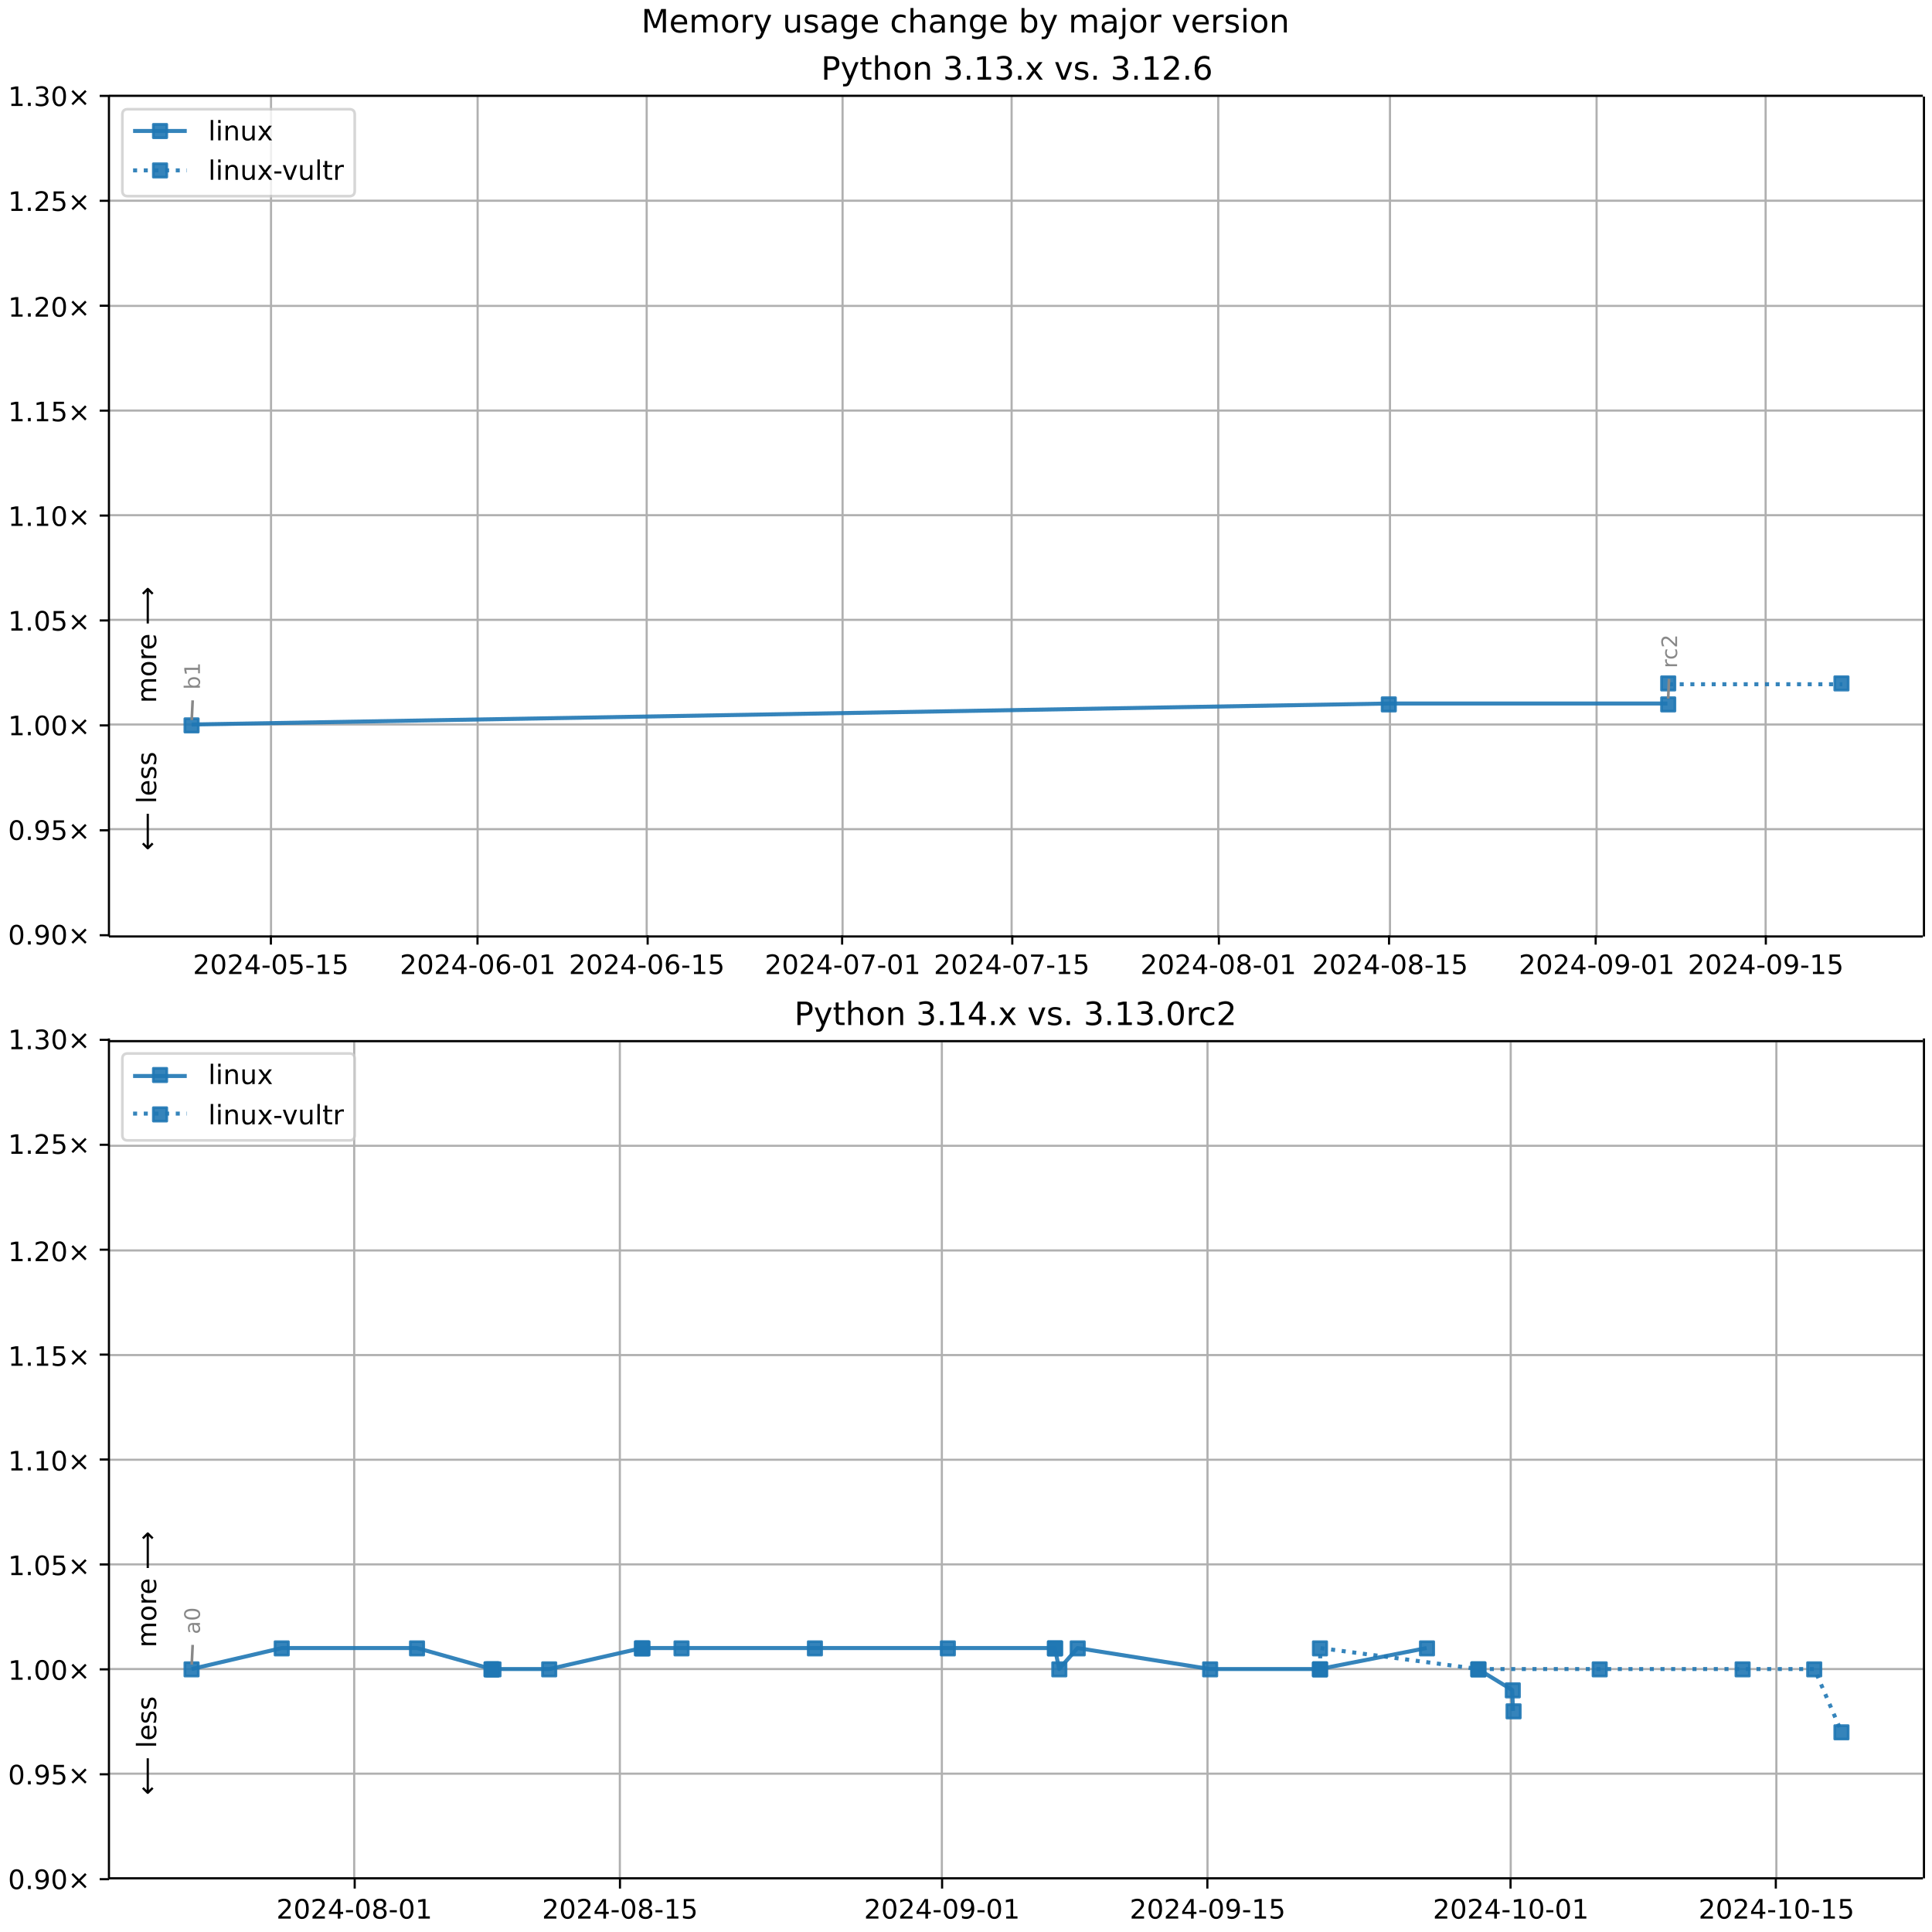
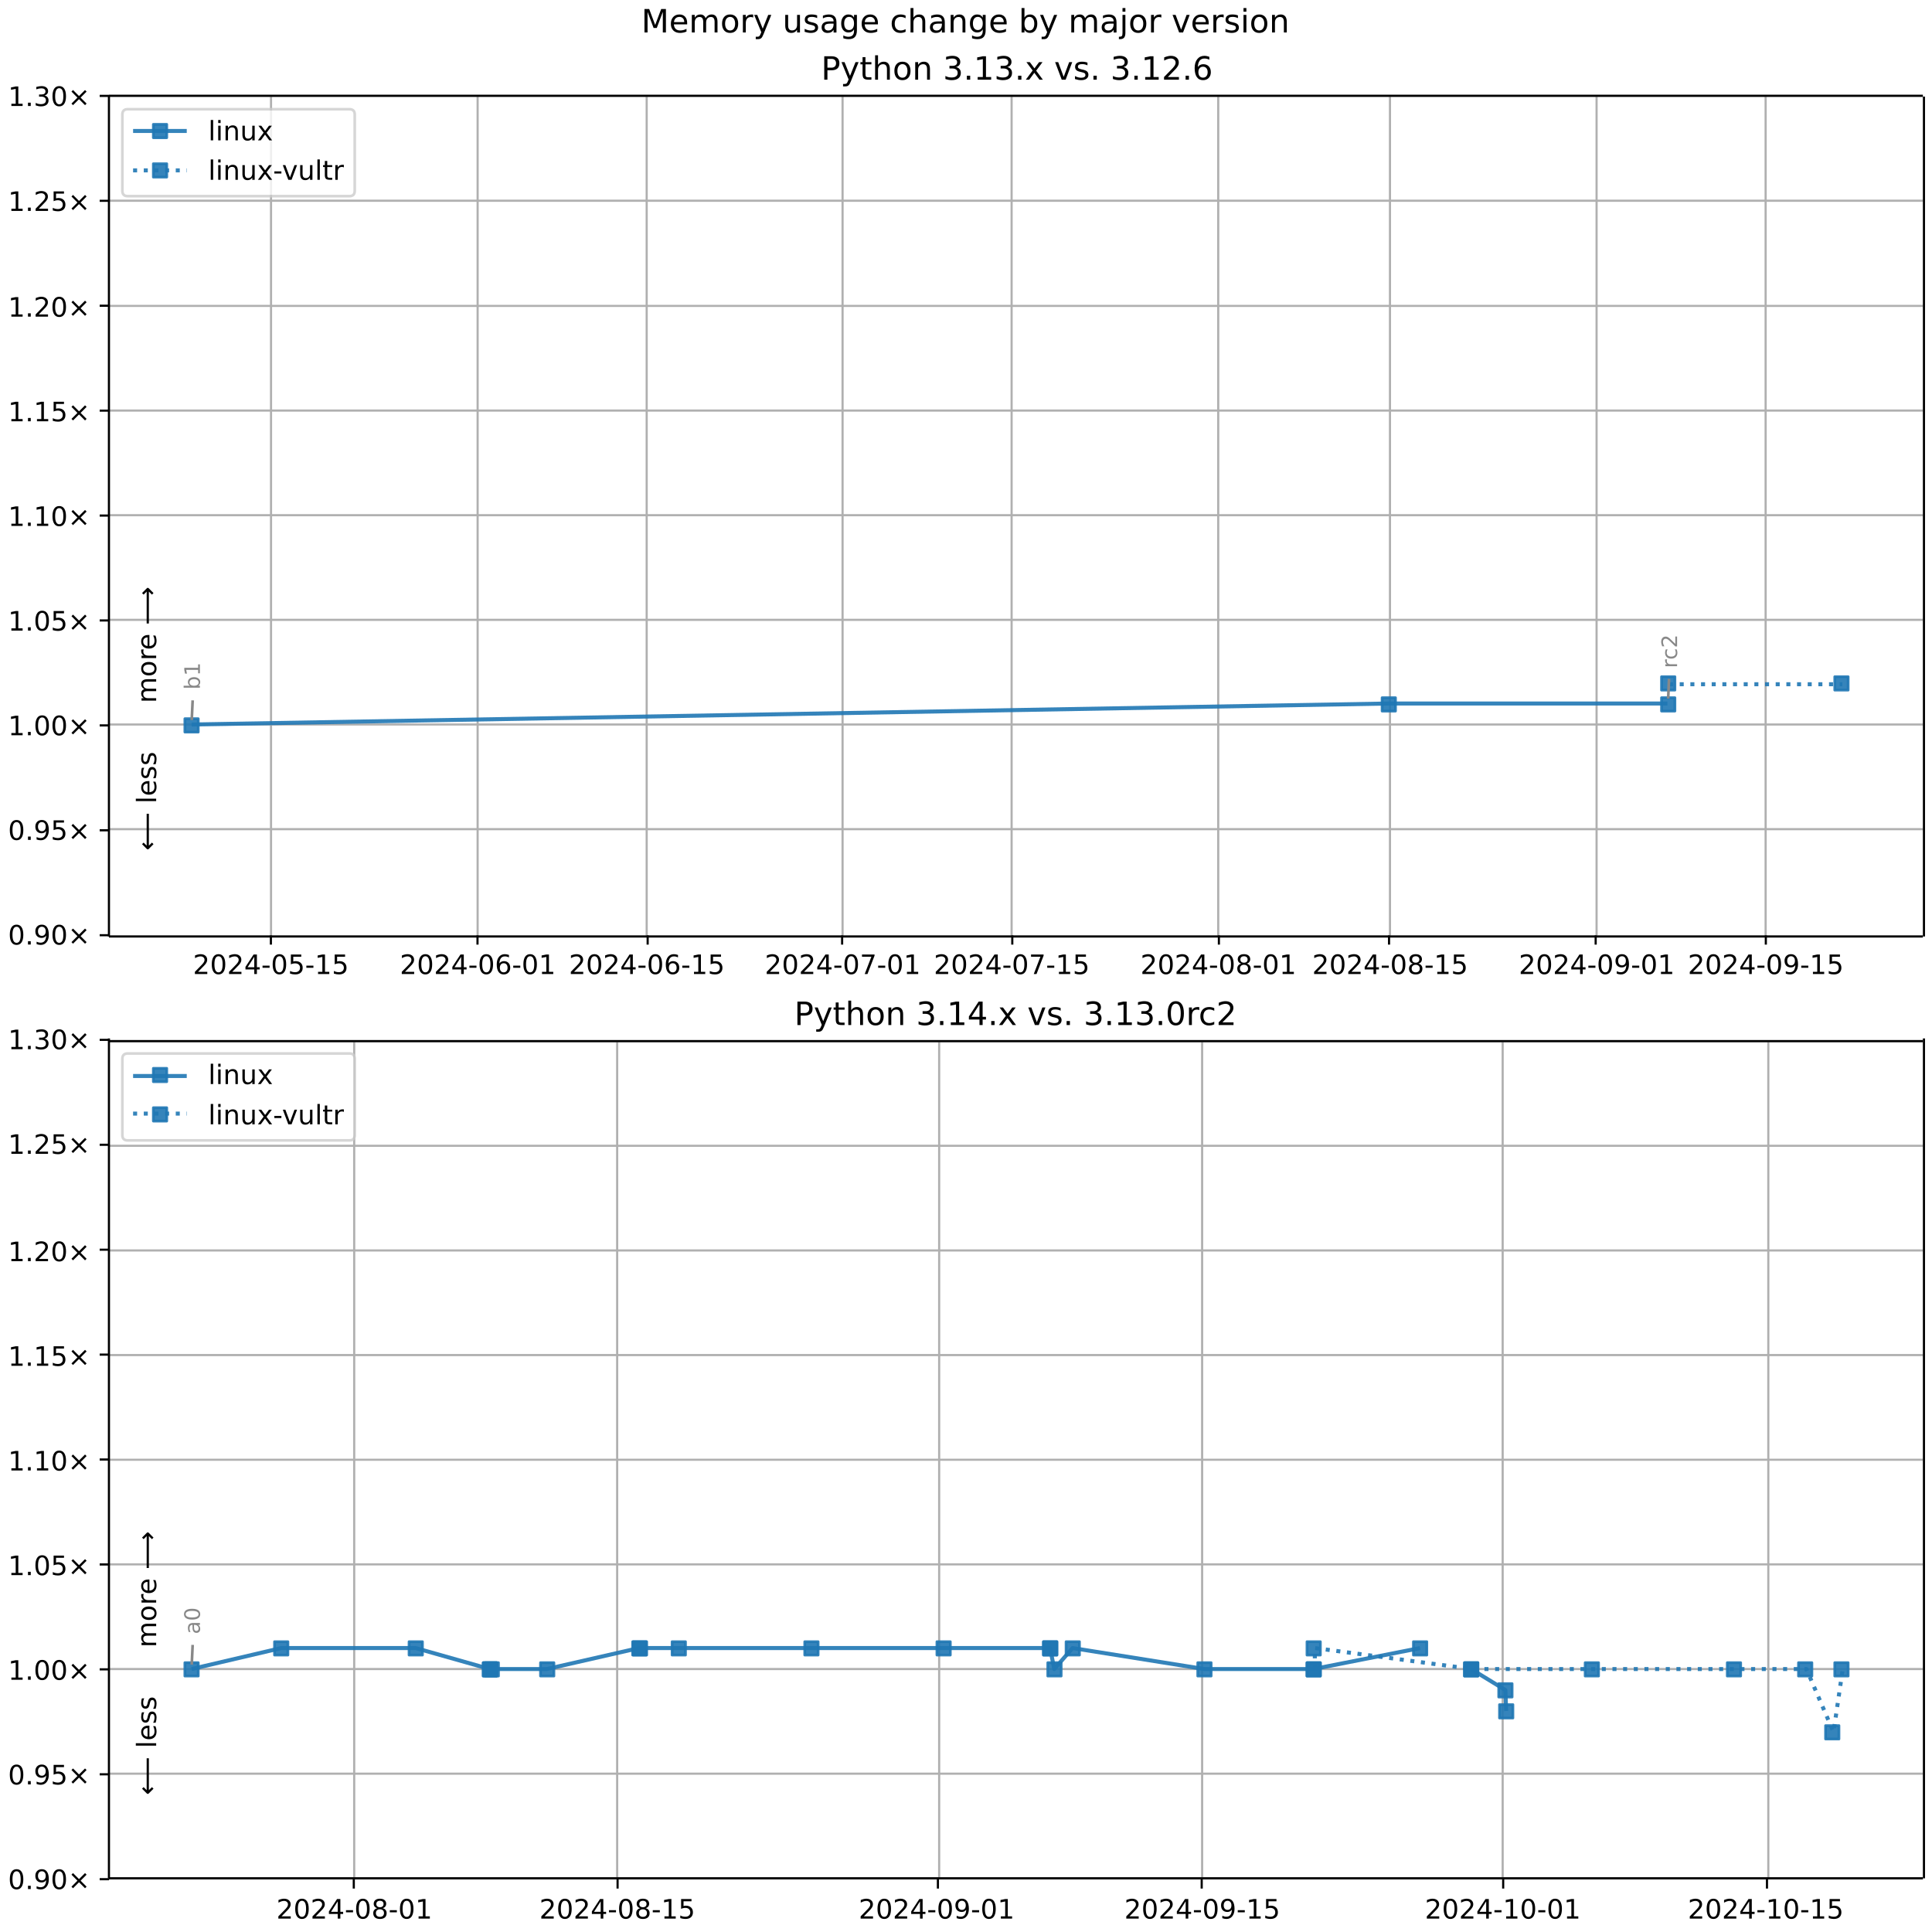
<svg xmlns="http://www.w3.org/2000/svg" xmlns:xlink="http://www.w3.org/1999/xlink" width="720pt" height="720pt" version="1.1" viewBox="0 0 720 720">
  <defs>
    <style type="text/css">*{stroke-linejoin: round; stroke-linecap: butt}</style>
  </defs>
  <path d="m0 720h720v-720h-720z" fill="#fff" />
  <path d="m40.6 349h676v-313h-676z" fill="#fff" />
  <path d="m101 349v-313" clip-path="url(#g)" fill="none" stroke="#b0b0b0" stroke-linecap="square" stroke-width=".8" />
  <defs>
    <path id="m" d="m0 0v3.5" stroke="#000" stroke-width=".8" />
  </defs>
  <use x="100.953" y="348.529" stroke="#000000" stroke-width=".8" xlink:href="#m" />
  <g transform="translate(71.9 363) scale(.1 -.1)">
    <defs>
      <path id="d" transform="scale(.0156)" d="m1228 531h2203v-531h-2962v531q359 372 979 998 621 627 780 809 303 340 423 576 121 236 121 464 0 372-261 606-261 235-680 235-297 0-627-103-329-103-704-313v638q381 153 712 231 332 78 607 78 725 0 1156-363 431-362 431-968 0-288-108-546-107-257-392-607-78-91-497-524-418-433-1181-1211z" />
      <path id="a" transform="scale(.0156)" d="m2034 4250q-487 0-733-480-245-479-245-1442 0-959 245-1439 246-480 733-480 491 0 736 480 246 480 246 1439 0 963-246 1442-245 480-736 480zm0 500q785 0 1199-621 414-620 414-1801 0-1178-414-1799-414-620-1199-620-784 0-1198 620-414 621-414 1799 0 1181 414 1801 414 621 1198 621z" />
      <path id="l" transform="scale(.0156)" d="m2419 4116-1594-2491h1594v2491zm-166 550h794v-3041h666v-525h-666v-1100h-628v1100h-2106v609l1940 2957z" />
      <path id="e" transform="scale(.0156)" d="m313 2009h1684v-512h-1684v512z" />
      <path id="k" transform="scale(.0156)" d="m691 4666h2478v-532h-1900v-1143q137 47 274 70 138 23 276 23 781 0 1237-428 457-428 457-1159 0-753-469-1171-469-417-1322-417-294 0-599 50-304 50-629 150v635q281-153 581-228t634-75q541 0 856 284 316 284 316 772 0 487-316 771-315 285-856 285-253 0-505-56-251-56-513-175v2344z" />
      <path id="b" transform="scale(.0156)" d="m794 531h1031v3560l-1122-225v575l1116 225h631v-4135h1031v-531h-2687v531z" />
    </defs>
    <use xlink:href="#d" />
    <use x="63.623" xlink:href="#a" />
    <use x="127.246" xlink:href="#d" />
    <use x="190.869" xlink:href="#l" />
    <use x="254.492" xlink:href="#e" />
    <use x="290.576" xlink:href="#a" />
    <use x="354.199" xlink:href="#k" />
    <use x="417.822" xlink:href="#e" />
    <use x="453.906" xlink:href="#b" />
    <use x="517.529" xlink:href="#k" />
  </g>
  <path d="m178 349v-313" clip-path="url(#g)" fill="none" stroke="#b0b0b0" stroke-linecap="square" stroke-width=".8" />
  <use x="177.953" y="348.529" stroke="#000000" stroke-width=".8" xlink:href="#m" />
  <g transform="translate(149 363) scale(.1 -.1)">
    <defs>
      <path id="ag" transform="scale(.0156)" d="m2113 2584q-425 0-674-291-248-290-248-796 0-503 248-796 249-292 674-292t673 292q248 293 248 796 0 506-248 796-248 291-673 291zm1253 1979v-575q-238 112-480 171-242 60-480 60-625 0-955-422-329-422-376-1275 184 272 462 417 279 145 613 145 703 0 1111-427 408-426 408-1160 0-719-425-1154-425-434-1131-434-810 0-1238 620-428 621-428 1799 0 1106 525 1764t1409 658q238 0 480-47t505-140z" />
    </defs>
    <use xlink:href="#d" />
    <use x="63.623" xlink:href="#a" />
    <use x="127.246" xlink:href="#d" />
    <use x="190.869" xlink:href="#l" />
    <use x="254.492" xlink:href="#e" />
    <use x="290.576" xlink:href="#a" />
    <use x="354.199" xlink:href="#ag" />
    <use x="417.822" xlink:href="#e" />
    <use x="453.906" xlink:href="#a" />
    <use x="517.529" xlink:href="#b" />
  </g>
  <path d="m241 349v-313" clip-path="url(#g)" fill="none" stroke="#b0b0b0" stroke-linecap="square" stroke-width=".8" />
  <use x="241.365" y="348.529" stroke="#000000" stroke-width=".8" xlink:href="#m" />
  <g transform="translate(212 363) scale(.1 -.1)">
    <use xlink:href="#d" />
    <use x="63.623" xlink:href="#a" />
    <use x="127.246" xlink:href="#d" />
    <use x="190.869" xlink:href="#l" />
    <use x="254.492" xlink:href="#e" />
    <use x="290.576" xlink:href="#a" />
    <use x="354.199" xlink:href="#ag" />
    <use x="417.822" xlink:href="#e" />
    <use x="453.906" xlink:href="#b" />
    <use x="517.529" xlink:href="#k" />
  </g>
  <path d="m314 349v-313" clip-path="url(#g)" fill="none" stroke="#b0b0b0" stroke-linecap="square" stroke-width=".8" />
  <use x="313.835" y="348.529" stroke="#000000" stroke-width=".8" xlink:href="#m" />
  <g transform="translate(285 363) scale(.1 -.1)">
    <defs>
      <path id="ak" transform="scale(.0156)" d="m525 4666h3e3v-269l-1694-4397h-659l1594 4134h-2241v532z" />
    </defs>
    <use xlink:href="#d" />
    <use x="63.623" xlink:href="#a" />
    <use x="127.246" xlink:href="#d" />
    <use x="190.869" xlink:href="#l" />
    <use x="254.492" xlink:href="#e" />
    <use x="290.576" xlink:href="#a" />
    <use x="354.199" xlink:href="#ak" />
    <use x="417.822" xlink:href="#e" />
    <use x="453.906" xlink:href="#a" />
    <use x="517.529" xlink:href="#b" />
  </g>
  <path d="m377 349v-313" clip-path="url(#g)" fill="none" stroke="#b0b0b0" stroke-linecap="square" stroke-width=".8" />
  <use x="377.247" y="348.529" stroke="#000000" stroke-width=".8" xlink:href="#m" />
  <g transform="translate(348 363) scale(.1 -.1)">
    <use xlink:href="#d" />
    <use x="63.623" xlink:href="#a" />
    <use x="127.246" xlink:href="#d" />
    <use x="190.869" xlink:href="#l" />
    <use x="254.492" xlink:href="#e" />
    <use x="290.576" xlink:href="#a" />
    <use x="354.199" xlink:href="#ak" />
    <use x="417.822" xlink:href="#e" />
    <use x="453.906" xlink:href="#b" />
    <use x="517.529" xlink:href="#k" />
  </g>
  <path d="m454 349v-313" clip-path="url(#g)" fill="none" stroke="#b0b0b0" stroke-linecap="square" stroke-width=".8" />
  <use x="454.247" y="348.529" stroke="#000000" stroke-width=".8" xlink:href="#m" />
  <g transform="translate(425 363) scale(.1 -.1)">
    <defs>
      <path id="ad" transform="scale(.0156)" d="m2034 2216q-450 0-708-241-257-241-257-662 0-422 257-663 258-241 708-241t709 242q260 243 260 662 0 421-258 662-257 241-711 241zm-631 268q-406 100-633 378-226 279-226 679 0 559 398 884 399 325 1092 325 697 0 1094-325t397-884q0-400-227-679-226-278-629-378 456-106 710-416 255-309 255-755 0-679-414-1042-414-362-1186-362-771 0-1186 362-414 363-414 1042 0 446 256 755 257 310 713 416zm-231 997q0-362 226-565 227-203 636-203 407 0 636 203 230 203 230 565 0 363-230 566-229 203-636 203-409 0-636-203-226-203-226-566z" />
    </defs>
    <use xlink:href="#d" />
    <use x="63.623" xlink:href="#a" />
    <use x="127.246" xlink:href="#d" />
    <use x="190.869" xlink:href="#l" />
    <use x="254.492" xlink:href="#e" />
    <use x="290.576" xlink:href="#a" />
    <use x="354.199" xlink:href="#ad" />
    <use x="417.822" xlink:href="#e" />
    <use x="453.906" xlink:href="#a" />
    <use x="517.529" xlink:href="#b" />
  </g>
  <path d="m518 349v-313" clip-path="url(#g)" fill="none" stroke="#b0b0b0" stroke-linecap="square" stroke-width=".8" />
  <use x="517.659" y="348.529" stroke="#000000" stroke-width=".8" xlink:href="#m" />
  <g transform="translate(489 363) scale(.1 -.1)">
    <use xlink:href="#d" />
    <use x="63.623" xlink:href="#a" />
    <use x="127.246" xlink:href="#d" />
    <use x="190.869" xlink:href="#l" />
    <use x="254.492" xlink:href="#e" />
    <use x="290.576" xlink:href="#a" />
    <use x="354.199" xlink:href="#ad" />
    <use x="417.822" xlink:href="#e" />
    <use x="453.906" xlink:href="#b" />
    <use x="517.529" xlink:href="#k" />
  </g>
  <path d="m595 349v-313" clip-path="url(#g)" fill="none" stroke="#b0b0b0" stroke-linecap="square" stroke-width=".8" />
  <use x="594.659" y="348.529" stroke="#000000" stroke-width=".8" xlink:href="#m" />
  <g transform="translate(566 363) scale(.1 -.1)">
    <defs>
      <path id="s" transform="scale(.0156)" d="m703 97v575q238-113 481-172 244-59 479-59 625 0 954 420 330 420 377 1277-181-269-460-413-278-144-615-144-700 0-1108 423-408 424-408 1159 0 718 425 1152 425 435 1131 435 810 0 1236-621 427-620 427-1801 0-1103-524-1761-523-658-1407-658-238 0-482 47-243 47-506 141zm1256 1978q425 0 673 290 249 291 249 798 0 503-249 795-248 292-673 292t-673-292-248-795q0-507 248-798 248-290 673-290z" />
    </defs>
    <use xlink:href="#d" />
    <use x="63.623" xlink:href="#a" />
    <use x="127.246" xlink:href="#d" />
    <use x="190.869" xlink:href="#l" />
    <use x="254.492" xlink:href="#e" />
    <use x="290.576" xlink:href="#a" />
    <use x="354.199" xlink:href="#s" />
    <use x="417.822" xlink:href="#e" />
    <use x="453.906" xlink:href="#a" />
    <use x="517.529" xlink:href="#b" />
  </g>
  <path d="m658 349v-313" clip-path="url(#g)" fill="none" stroke="#b0b0b0" stroke-linecap="square" stroke-width=".8" />
  <use x="658.071" y="348.529" stroke="#000000" stroke-width=".8" xlink:href="#m" />
  <g transform="translate(629 363) scale(.1 -.1)">
    <use xlink:href="#d" />
    <use x="63.623" xlink:href="#a" />
    <use x="127.246" xlink:href="#d" />
    <use x="190.869" xlink:href="#l" />
    <use x="254.492" xlink:href="#e" />
    <use x="290.576" xlink:href="#a" />
    <use x="354.199" xlink:href="#s" />
    <use x="417.822" xlink:href="#e" />
    <use x="453.906" xlink:href="#b" />
    <use x="517.529" xlink:href="#k" />
  </g>
  <path d="m40.6 349h676" clip-path="url(#g)" fill="none" stroke="#b0b0b0" stroke-linecap="square" stroke-width=".8" />
  <defs>
    <path id="i" d="m0 0h-3.5" stroke="#000" stroke-width=".8" />
  </defs>
  <use x="40.646" y="348.529" stroke="#000000" stroke-width=".8" xlink:href="#i" />
  <g transform="translate(3 352) scale(.1 -.1)">
    <defs>
      <path id="f" transform="scale(.0156)" d="m684 794h660v-794h-660v794z" />
      <path id="j" transform="scale(.0156)" d="m4488 3438-1429-1435 1429-1428-372-378-1435 1434-1434-1434-369 378 1425 1428-1425 1435 369 378 1434-1435 1435 1435 372-378z" />
    </defs>
    <use xlink:href="#a" />
    <use x="63.623" xlink:href="#f" />
    <use x="95.41" xlink:href="#s" />
    <use x="159.033" xlink:href="#a" />
    <use x="222.656" xlink:href="#j" />
  </g>
  <path d="m40.6 309h676" clip-path="url(#g)" fill="none" stroke="#b0b0b0" stroke-linecap="square" stroke-width=".8" />
  <use x="40.646" y="309.429" stroke="#000000" stroke-width=".8" xlink:href="#i" />
  <g transform="translate(3 313) scale(.1 -.1)">
    <use xlink:href="#a" />
    <use x="63.623" xlink:href="#f" />
    <use x="95.41" xlink:href="#s" />
    <use x="159.033" xlink:href="#k" />
    <use x="222.656" xlink:href="#j" />
  </g>
  <path d="m40.6 270h676" clip-path="url(#g)" fill="none" stroke="#b0b0b0" stroke-linecap="square" stroke-width=".8" />
  <use x="40.646" y="270.33" stroke="#000000" stroke-width=".8" xlink:href="#i" />
  <g transform="translate(3 274) scale(.1 -.1)">
    <use xlink:href="#b" />
    <use x="63.623" xlink:href="#f" />
    <use x="95.41" xlink:href="#a" />
    <use x="159.033" xlink:href="#a" />
    <use x="222.656" xlink:href="#j" />
  </g>
  <path d="m40.6 231h676" clip-path="url(#g)" fill="none" stroke="#b0b0b0" stroke-linecap="square" stroke-width=".8" />
  <use x="40.646" y="231.23" stroke="#000000" stroke-width=".8" xlink:href="#i" />
  <g transform="translate(3 235) scale(.1 -.1)">
    <use xlink:href="#b" />
    <use x="63.623" xlink:href="#f" />
    <use x="95.41" xlink:href="#a" />
    <use x="159.033" xlink:href="#k" />
    <use x="222.656" xlink:href="#j" />
  </g>
  <path d="m40.6 192h676" clip-path="url(#g)" fill="none" stroke="#b0b0b0" stroke-linecap="square" stroke-width=".8" />
  <use x="40.646" y="192.131" stroke="#000000" stroke-width=".8" xlink:href="#i" />
  <g transform="translate(3 196) scale(.1 -.1)">
    <use xlink:href="#b" />
    <use x="63.623" xlink:href="#f" />
    <use x="95.41" xlink:href="#b" />
    <use x="159.033" xlink:href="#a" />
    <use x="222.656" xlink:href="#j" />
  </g>
  <path d="m40.6 153h676" clip-path="url(#g)" fill="none" stroke="#b0b0b0" stroke-linecap="square" stroke-width=".8" />
  <use x="40.646" y="153.031" stroke="#000000" stroke-width=".8" xlink:href="#i" />
  <g transform="translate(3 157) scale(.1 -.1)">
    <use xlink:href="#b" />
    <use x="63.623" xlink:href="#f" />
    <use x="95.41" xlink:href="#b" />
    <use x="159.033" xlink:href="#k" />
    <use x="222.656" xlink:href="#j" />
  </g>
  <path d="m40.6 114h676" clip-path="url(#g)" fill="none" stroke="#b0b0b0" stroke-linecap="square" stroke-width=".8" />
  <use x="40.646" y="113.932" stroke="#000000" stroke-width=".8" xlink:href="#i" />
  <g transform="translate(3 118) scale(.1 -.1)">
    <use xlink:href="#b" />
    <use x="63.623" xlink:href="#f" />
    <use x="95.41" xlink:href="#d" />
    <use x="159.033" xlink:href="#a" />
    <use x="222.656" xlink:href="#j" />
  </g>
  <path d="m40.6 74.8h676" clip-path="url(#g)" fill="none" stroke="#b0b0b0" stroke-linecap="square" stroke-width=".8" />
  <use x="40.646" y="74.832" stroke="#000000" stroke-width=".8" xlink:href="#i" />
  <g transform="translate(3 78.6) scale(.1 -.1)">
    <use xlink:href="#b" />
    <use x="63.623" xlink:href="#f" />
    <use x="95.41" xlink:href="#d" />
    <use x="159.033" xlink:href="#k" />
    <use x="222.656" xlink:href="#j" />
  </g>
  <path d="m40.6 35.7h676" clip-path="url(#g)" fill="none" stroke="#b0b0b0" stroke-linecap="square" stroke-width=".8" />
  <use x="40.646" y="35.733" stroke="#000000" stroke-width=".8" xlink:href="#i" />
  <g transform="translate(3 39.5) scale(.1 -.1)">
    <defs>
      <path id="t" transform="scale(.0156)" d="m2597 2516q453-97 707-404 255-306 255-756 0-690-475-1069-475-378-1350-378-293 0-604 58t-642 174v609q262-153 574-231 313-78 654-78 593 0 904 234t311 681q0 413-289 645-289 233-804 233h-544v519h569q465 0 712 186t247 536q0 359-255 551-254 193-729 193-260 0-557-57-297-56-653-174v562q360 100 674 150t592 50q719 0 1137-327 419-326 419-882 0-388-222-655t-631-370z" />
    </defs>
    <use xlink:href="#b" />
    <use x="63.623" xlink:href="#f" />
    <use x="95.41" xlink:href="#t" />
    <use x="159.033" xlink:href="#a" />
    <use x="222.656" xlink:href="#j" />
  </g>
  <path d="m71.4 270 446-7.82h104" clip-path="url(#g)" fill="none" stroke="#1f77b4" stroke-linecap="square" stroke-opacity=".9" stroke-width="1.5" />
  <defs>
    <path id="c" d="m-2.5 2.5h5v-5h-5z" stroke="#1f77b4" stroke-opacity=".9" />
  </defs>
  <g clip-path="url(#g)" fill="#1f77b4" fill-opacity=".9" stroke="#1f77b4" stroke-opacity=".9">
    <use x="71.389" y="270.33" xlink:href="#c" />
    <use x="517.569" y="262.51" xlink:href="#c" />
    <use x="621.695" y="262.51" xlink:href="#c" />
  </g>
  <g stroke="#1f77b4" stroke-opacity=".9">
    <path d="m622 255h64.6" clip-path="url(#g)" fill="none" stroke-dasharray="1.5,2.475" stroke-width="1.5" />
    <g clip-path="url(#g)" fill="#1f77b4" fill-opacity=".9">
      <use x="621.695" y="254.69" xlink:href="#c" />
      <use x="686.256" y="254.69" xlink:href="#c" />
    </g>
  </g>
  <path d="m40.6 349v-313" fill="none" stroke="#000" stroke-linecap="square" stroke-width=".8" />
  <path d="m717 349v-313" fill="none" stroke="#000" stroke-linecap="square" stroke-width=".8" />
  <path d="m40.6 349h676" fill="none" stroke="#000" stroke-linecap="square" stroke-width=".8" />
  <path d="m40.6 35.7h676" fill="none" stroke="#000" stroke-linecap="square" stroke-width=".8" />
  <path d="m71.8 261-0.348 7.35" fill="none" stroke="#888" stroke-linecap="round" />
  <g transform="translate(74.5 257) rotate(-90) scale(.08 -.08)" fill="#888">
    <defs>
      <path id="ai" transform="scale(.0156)" d="m3116 1747q0 634-261 995t-717 361q-457 0-718-361t-261-995 261-995 718-361q456 0 717 361t261 995zm-1957 1222q182 312 458 463 277 152 661 152 638 0 1036-506 399-506 399-1331t-399-1332q-398-506-1036-506-384 0-661 152-276 152-458 464v-525h-578v4863h578v-1894z" />
    </defs>
    <use xlink:href="#ai" />
    <use x="63.477" xlink:href="#b" />
  </g>
  <path d="m622 253-0.326 7.34" fill="none" stroke="#888" stroke-linecap="round" />
  <g transform="translate(625 249) rotate(-90) scale(.08 -.08)" fill="#888">
    <defs>
      <path id="n" transform="scale(.0156)" d="m2631 2963q-97 56-211 82-114 27-251 27-488 0-749-317t-261-911v-1844h-578v3500h578v-544q182 319 472 473 291 155 707 155 59 0 131-8 72-7 159-23l3-590z" />
      <path id="af" transform="scale(.0156)" d="m3122 3366v-538q-244 135-489 202t-495 67q-560 0-870-355-309-354-309-995t309-996q310-354 870-354 250 0 495 67t489 202v-532q-241-112-499-168-257-57-548-57-791 0-1257 497-465 497-465 1341 0 856 470 1346 471 491 1290 491 265 0 518-55 253-54 491-163z" />
    </defs>
    <use xlink:href="#n" />
    <use x="38.863" xlink:href="#af" />
    <use x="93.844" xlink:href="#d" />
  </g>
  <g clip-path="url(#g)">
    <g transform="translate(58.2 262) rotate(-90) scale(.1 -.1)">
      <defs>
        <path id="ab" transform="scale(.0156)" d="m3328 2828q216 388 516 572t706 184q547 0 844-383 297-382 297-1088v-2113h-578v2094q0 503-179 746-178 244-543 244-447 0-707-297-259-296-259-809v-1978h-578v2094q0 506-178 748t-550 242q-441 0-701-298-259-298-259-808v-1978h-578v3500h578v-544q197 322 472 475t653 153q382 0 649-194 267-193 395-562z" />
        <path id="v" transform="scale(.0156)" d="m1959 3097q-462 0-731-361t-269-989 267-989q268-361 733-361 460 0 728 362 269 363 269 988 0 622-269 986-268 364-728 364zm0 487q750 0 1178-488 429-487 429-1349 0-859-429-1349-428-489-1178-489-753 0-1180 489-426 490-426 1349 0 862 426 1349 427 488 1180 488z" />
        <path id="r" transform="scale(.0156)" d="m3597 1894v-281h-2644q38-594 358-905t892-311q331 0 642 81t618 244v-544q-310-131-635-200t-659-69q-838 0-1327 487-489 488-489 1320 0 859 464 1363 464 505 1252 505 706 0 1117-455 411-454 411-1235zm-575 169q-6 471-264 752-258 282-683 282-481 0-770-272t-333-766l2050 4z" />
        <path id="al" transform="scale(.0156)" d="m8863 2147v-281l-1229-1228-375 375 729 728h-7622v531h7622l-729 728 375 375 1229-1228z" />
      </defs>
      <use xlink:href="#ab" />
      <use x="97.412" xlink:href="#v" />
      <use x="158.594" xlink:href="#n" />
      <use x="197.457" xlink:href="#r" />
      <use x="258.98" xlink:href="#DejaVuSans-20" />
      <use x="290.768" xlink:href="#al" />
    </g>
  </g>
  <g clip-path="url(#g)">
    <g transform="translate(58.2 317) rotate(-90) scale(.1 -.1)">
      <defs>
        <path id="am" transform="scale(.0156)" d="m313 1866v281l1228 1228 375-375-728-728h7621v-531h-7621l728-728-375-375-1228 1228z" />
        <path id="q" transform="scale(.0156)" d="m603 4863h575v-4863h-575v4863z" />
        <path id="o" transform="scale(.0156)" d="m2834 3397v-544q-243 125-506 187-262 63-544 63-428 0-642-131t-214-394q0-200 153-314t616-217l197-44q612-131 870-370t258-667q0-488-386-773-386-284-1061-284-281 0-586 55t-642 164v594q319-166 628-249 309-82 613-82 406 0 624 139 219 139 219 392 0 234-158 359-157 125-692 241l-200 47q-534 112-772 345-237 233-237 639 0 494 350 762 350 269 994 269 318 0 599-47 282-46 519-140z" />
      </defs>
      <use xlink:href="#am" />
      <use x="143.359" xlink:href="#DejaVuSans-20" />
      <use x="175.146" xlink:href="#q" />
      <use x="202.93" xlink:href="#r" />
      <use x="264.453" xlink:href="#o" />
      <use x="316.553" xlink:href="#o" />
    </g>
  </g>
  <g transform="translate(306 29.7) scale(.12 -.12)">
    <defs>
      <path id="aj" transform="scale(.0156)" d="m1259 4147v-1753h794q441 0 681 228 241 228 241 650 0 419-241 647-240 228-681 228h-794zm-631 519h1425q785 0 1186-355 402-355 402-1039 0-691-402-1044-401-353-1186-353h-794v-1875h-631v4666z" />
      <path id="z" transform="scale(.0156)" d="m2059-325q-243-625-475-815-231-191-618-191h-460v481h338q237 0 368 113 132 112 291 531l103 262-1415 3444h609l1094-2737 1094 2737h609l-1538-3825z" />
      <path id="aa" transform="scale(.0156)" d="m1172 4494v-994h1184v-447h-1184v-1900q0-428 117-550t477-122h590v-481h-590q-666 0-919 248-253 249-253 905v1900h-422v447h422v994h578z" />
      <path id="ae" transform="scale(.0156)" d="m3513 2113v-2113h-575v2094q0 497-194 743-194 247-581 247-466 0-735-297-269-296-269-809v-1978h-578v4863h578v-1907q207 316 486 472 280 156 646 156 603 0 912-373 310-373 310-1098z" />
      <path id="p" transform="scale(.0156)" d="m3513 2113v-2113h-575v2094q0 497-194 743-194 247-581 247-466 0-735-297-269-296-269-809v-1978h-578v3500h578v-544q207 316 486 472 280 156 646 156 603 0 912-373 310-373 310-1098z" />
      <path id="w" transform="scale(.0156)" d="m3513 3500-1266-1703 1331-1797h-678l-1019 1375-1018-1375h-679l1360 1831-1244 1669h678l928-1247 928 1247h679z" />
      <path id="x" transform="scale(.0156)" d="m191 3500h609l1094-2937 1094 2937h609l-1313-3500h-781l-1312 3500z" />
    </defs>
    <use xlink:href="#aj" />
    <use x="60.303" xlink:href="#z" />
    <use x="119.482" xlink:href="#aa" />
    <use x="158.691" xlink:href="#ae" />
    <use x="222.07" xlink:href="#v" />
    <use x="283.252" xlink:href="#p" />
    <use x="346.631" xlink:href="#DejaVuSans-20" />
    <use x="378.418" xlink:href="#t" />
    <use x="442.041" xlink:href="#f" />
    <use x="473.828" xlink:href="#b" />
    <use x="537.451" xlink:href="#t" />
    <use x="601.074" xlink:href="#f" />
    <use x="632.861" xlink:href="#w" />
    <use x="692.041" xlink:href="#DejaVuSans-20" />
    <use x="723.828" xlink:href="#x" />
    <use x="783.008" xlink:href="#o" />
    <use x="835.107" xlink:href="#f" />
    <use x="866.895" xlink:href="#DejaVuSans-20" />
    <use x="898.682" xlink:href="#t" />
    <use x="962.305" xlink:href="#f" />
    <use x="994.092" xlink:href="#b" />
    <use x="1057.715" xlink:href="#d" />
    <use x="1121.338" xlink:href="#f" />
    <use x="1153.125" xlink:href="#ag" />
  </g>
  <path d="m47.6 73.1h82.6q2 0 2-2v-28.4q0-2-2-2h-82.6q-2 0-2 2v28.4q0 2 2 2z" fill="#fff" opacity=".8" stroke="#ccc" />
  <path d="m49.6 48.8h10 10" fill="none" stroke="#1f77b4" stroke-linecap="square" stroke-opacity=".9" stroke-width="1.5" />
  <use x="59.646" y="48.831" fill="#1f77b4" fill-opacity=".9" stroke="#1f77b4" stroke-opacity=".9" xlink:href="#c" />
  <g transform="translate(77.6 52.3) scale(.1 -.1)">
    <defs>
      <path id="y" transform="scale(.0156)" d="m603 3500h575v-3500h-575v3500zm0 1363h575v-729h-575v729z" />
      <path id="u" transform="scale(.0156)" d="m544 1381v2119h575v-2097q0-497 193-746 194-248 582-248 465 0 735 297 271 297 271 810v1984h575v-3500h-575v538q-209-319-486-474-276-155-642-155-603 0-916 375-312 375-312 1097zm1447 2203z" />
    </defs>
    <use xlink:href="#q" />
    <use x="27.783" xlink:href="#y" />
    <use x="55.566" xlink:href="#p" />
    <use x="118.945" xlink:href="#u" />
    <use x="182.324" xlink:href="#w" />
  </g>
  <path d="m49.6 63.5h10 10" fill="none" stroke="#1f77b4" stroke-dasharray="1.5,2.475" stroke-opacity=".9" stroke-width="1.5" />
  <use x="59.646" y="63.509" fill="#1f77b4" fill-opacity=".9" stroke="#1f77b4" stroke-opacity=".9" xlink:href="#c" />
  <g transform="translate(77.6 67) scale(.1 -.1)">
    <use xlink:href="#q" />
    <use x="27.783" xlink:href="#y" />
    <use x="55.566" xlink:href="#p" />
    <use x="118.945" xlink:href="#u" />
    <use x="182.324" xlink:href="#w" />
    <use x="241.504" xlink:href="#e" />
    <use x="274.963" xlink:href="#x" />
    <use x="334.143" xlink:href="#u" />
    <use x="397.521" xlink:href="#q" />
    <use x="425.305" xlink:href="#aa" />
    <use x="464.514" xlink:href="#n" />
  </g>
  <path d="m40.6 700h676v-313h-676z" fill="#fff" />
  <path d="m132 700v-313" clip-path="url(#h)" fill="none" stroke="#b0b0b0" stroke-linecap="square" stroke-width=".8" />
-   <use x="132.186" y="700.322" stroke="#000000" stroke-width=".8" xlink:href="#m" />
+   <use x="131.847" y="700.322" stroke="#000000" stroke-width=".8" xlink:href="#m" />
  <g transform="translate(103 715) scale(.1 -.1)">
    <use xlink:href="#d" />
    <use x="63.623" xlink:href="#a" />
    <use x="127.246" xlink:href="#d" />
    <use x="190.869" xlink:href="#l" />
    <use x="254.492" xlink:href="#e" />
    <use x="290.576" xlink:href="#a" />
    <use x="354.199" xlink:href="#ad" />
    <use x="417.822" xlink:href="#e" />
    <use x="453.906" xlink:href="#a" />
    <use x="517.529" xlink:href="#b" />
  </g>
-   <path d="m231 700v-313" clip-path="url(#h)" fill="none" stroke="#b0b0b0" stroke-linecap="square" stroke-width=".8" />
-   <use x="231.046" y="700.322" stroke="#000000" stroke-width=".8" xlink:href="#m" />
-   <g transform="translate(202 715) scale(.1 -.1)">
+   <path d="m230 700v-313" clip-path="url(#h)" fill="none" stroke="#b0b0b0" stroke-linecap="square" stroke-width=".8" />
+   <use x="230.156" y="700.322" stroke="#000000" stroke-width=".8" xlink:href="#m" />
+   <g transform="translate(201 715) scale(.1 -.1)">
    <use xlink:href="#d" />
    <use x="63.623" xlink:href="#a" />
    <use x="127.246" xlink:href="#d" />
    <use x="190.869" xlink:href="#l" />
    <use x="254.492" xlink:href="#e" />
    <use x="290.576" xlink:href="#a" />
    <use x="354.199" xlink:href="#ad" />
    <use x="417.822" xlink:href="#e" />
    <use x="453.906" xlink:href="#b" />
    <use x="517.529" xlink:href="#k" />
  </g>
-   <path d="m351 700v-313" clip-path="url(#h)" fill="none" stroke="#b0b0b0" stroke-linecap="square" stroke-width=".8" />
-   <use x="351.09" y="700.322" stroke="#000000" stroke-width=".8" xlink:href="#m" />
-   <g transform="translate(322 715) scale(.1 -.1)">
+   <path d="m350 700v-313" clip-path="url(#h)" fill="none" stroke="#b0b0b0" stroke-linecap="square" stroke-width=".8" />
+   <use x="349.531" y="700.322" stroke="#000000" stroke-width=".8" xlink:href="#m" />
+   <g transform="translate(320 715) scale(.1 -.1)">
    <use xlink:href="#d" />
    <use x="63.623" xlink:href="#a" />
    <use x="127.246" xlink:href="#d" />
    <use x="190.869" xlink:href="#l" />
    <use x="254.492" xlink:href="#e" />
    <use x="290.576" xlink:href="#a" />
    <use x="354.199" xlink:href="#s" />
    <use x="417.822" xlink:href="#e" />
    <use x="453.906" xlink:href="#a" />
    <use x="517.529" xlink:href="#b" />
  </g>
-   <path d="m450 700v-313" clip-path="url(#h)" fill="none" stroke="#b0b0b0" stroke-linecap="square" stroke-width=".8" />
-   <use x="449.95" y="700.322" stroke="#000000" stroke-width=".8" xlink:href="#m" />
-   <g transform="translate(421 715) scale(.1 -.1)">
+   <path d="m448 700v-313" clip-path="url(#h)" fill="none" stroke="#b0b0b0" stroke-linecap="square" stroke-width=".8" />
+   <use x="447.84" y="700.322" stroke="#000000" stroke-width=".8" xlink:href="#m" />
+   <g transform="translate(419 715) scale(.1 -.1)">
    <use xlink:href="#d" />
    <use x="63.623" xlink:href="#a" />
    <use x="127.246" xlink:href="#d" />
    <use x="190.869" xlink:href="#l" />
    <use x="254.492" xlink:href="#e" />
    <use x="290.576" xlink:href="#a" />
    <use x="354.199" xlink:href="#s" />
    <use x="417.822" xlink:href="#e" />
    <use x="453.906" xlink:href="#b" />
    <use x="517.529" xlink:href="#k" />
  </g>
-   <path d="m563 700v-313" clip-path="url(#h)" fill="none" stroke="#b0b0b0" stroke-linecap="square" stroke-width=".8" />
-   <use x="562.933" y="700.322" stroke="#000000" stroke-width=".8" xlink:href="#m" />
-   <g transform="translate(534 715) scale(.1 -.1)">
+   <path d="m560 700v-313" clip-path="url(#h)" fill="none" stroke="#b0b0b0" stroke-linecap="square" stroke-width=".8" />
+   <use x="560.193" y="700.322" stroke="#000000" stroke-width=".8" xlink:href="#m" />
+   <g transform="translate(531 715) scale(.1 -.1)">
    <use xlink:href="#d" />
    <use x="63.623" xlink:href="#a" />
    <use x="127.246" xlink:href="#d" />
    <use x="190.869" xlink:href="#l" />
    <use x="254.492" xlink:href="#e" />
    <use x="290.576" xlink:href="#b" />
    <use x="354.199" xlink:href="#a" />
    <use x="417.822" xlink:href="#e" />
    <use x="453.906" xlink:href="#a" />
    <use x="517.529" xlink:href="#b" />
  </g>
-   <path d="m662 700v-313" clip-path="url(#h)" fill="none" stroke="#b0b0b0" stroke-linecap="square" stroke-width=".8" />
-   <use x="661.794" y="700.322" stroke="#000000" stroke-width=".8" xlink:href="#m" />
-   <g transform="translate(633 715) scale(.1 -.1)">
+   <path d="m659 700v-313" clip-path="url(#h)" fill="none" stroke="#b0b0b0" stroke-linecap="square" stroke-width=".8" />
+   <use x="658.502" y="700.322" stroke="#000000" stroke-width=".8" xlink:href="#m" />
+   <g transform="translate(629 715) scale(.1 -.1)">
    <use xlink:href="#d" />
    <use x="63.623" xlink:href="#a" />
    <use x="127.246" xlink:href="#d" />
    <use x="190.869" xlink:href="#l" />
    <use x="254.492" xlink:href="#e" />
    <use x="290.576" xlink:href="#b" />
    <use x="354.199" xlink:href="#a" />
    <use x="417.822" xlink:href="#e" />
    <use x="453.906" xlink:href="#b" />
    <use x="517.529" xlink:href="#k" />
  </g>
  <path d="m40.6 700h676" clip-path="url(#h)" fill="none" stroke="#b0b0b0" stroke-linecap="square" stroke-width=".8" />
  <use x="40.646" y="700.322" stroke="#000000" stroke-width=".8" xlink:href="#i" />
  <g transform="translate(3 704) scale(.1 -.1)">
    <use xlink:href="#a" />
    <use x="63.623" xlink:href="#f" />
    <use x="95.41" xlink:href="#s" />
    <use x="159.033" xlink:href="#a" />
    <use x="222.656" xlink:href="#j" />
  </g>
  <path d="m40.6 661h676" clip-path="url(#h)" fill="none" stroke="#b0b0b0" stroke-linecap="square" stroke-width=".8" />
  <use x="40.646" y="661.222" stroke="#000000" stroke-width=".8" xlink:href="#i" />
  <g transform="translate(3 665) scale(.1 -.1)">
    <use xlink:href="#a" />
    <use x="63.623" xlink:href="#f" />
    <use x="95.41" xlink:href="#s" />
    <use x="159.033" xlink:href="#k" />
    <use x="222.656" xlink:href="#j" />
  </g>
  <path d="m40.6 622h676" clip-path="url(#h)" fill="none" stroke="#b0b0b0" stroke-linecap="square" stroke-width=".8" />
  <use x="40.646" y="622.123" stroke="#000000" stroke-width=".8" xlink:href="#i" />
  <g transform="translate(3 626) scale(.1 -.1)">
    <use xlink:href="#b" />
    <use x="63.623" xlink:href="#f" />
    <use x="95.41" xlink:href="#a" />
    <use x="159.033" xlink:href="#a" />
    <use x="222.656" xlink:href="#j" />
  </g>
  <path d="m40.6 583h676" clip-path="url(#h)" fill="none" stroke="#b0b0b0" stroke-linecap="square" stroke-width=".8" />
  <use x="40.646" y="583.023" stroke="#000000" stroke-width=".8" xlink:href="#i" />
  <g transform="translate(3 587) scale(.1 -.1)">
    <use xlink:href="#b" />
    <use x="63.623" xlink:href="#f" />
    <use x="95.41" xlink:href="#a" />
    <use x="159.033" xlink:href="#k" />
    <use x="222.656" xlink:href="#j" />
  </g>
  <path d="m40.6 544h676" clip-path="url(#h)" fill="none" stroke="#b0b0b0" stroke-linecap="square" stroke-width=".8" />
  <use x="40.646" y="543.923" stroke="#000000" stroke-width=".8" xlink:href="#i" />
  <g transform="translate(3 548) scale(.1 -.1)">
    <use xlink:href="#b" />
    <use x="63.623" xlink:href="#f" />
    <use x="95.41" xlink:href="#b" />
    <use x="159.033" xlink:href="#a" />
    <use x="222.656" xlink:href="#j" />
  </g>
  <path d="m40.6 505h676" clip-path="url(#h)" fill="none" stroke="#b0b0b0" stroke-linecap="square" stroke-width=".8" />
  <use x="40.646" y="504.824" stroke="#000000" stroke-width=".8" xlink:href="#i" />
  <g transform="translate(3 509) scale(.1 -.1)">
    <use xlink:href="#b" />
    <use x="63.623" xlink:href="#f" />
    <use x="95.41" xlink:href="#b" />
    <use x="159.033" xlink:href="#k" />
    <use x="222.656" xlink:href="#j" />
  </g>
  <path d="m40.6 466h676" clip-path="url(#h)" fill="none" stroke="#b0b0b0" stroke-linecap="square" stroke-width=".8" />
  <use x="40.646" y="465.724" stroke="#000000" stroke-width=".8" xlink:href="#i" />
  <g transform="translate(3 470) scale(.1 -.1)">
    <use xlink:href="#b" />
    <use x="63.623" xlink:href="#f" />
    <use x="95.41" xlink:href="#d" />
    <use x="159.033" xlink:href="#a" />
    <use x="222.656" xlink:href="#j" />
  </g>
  <path d="m40.6 427h676" clip-path="url(#h)" fill="none" stroke="#b0b0b0" stroke-linecap="square" stroke-width=".8" />
  <use x="40.646" y="426.625" stroke="#000000" stroke-width=".8" xlink:href="#i" />
  <g transform="translate(3 430) scale(.1 -.1)">
    <use xlink:href="#b" />
    <use x="63.623" xlink:href="#f" />
    <use x="95.41" xlink:href="#d" />
    <use x="159.033" xlink:href="#k" />
    <use x="222.656" xlink:href="#j" />
  </g>
  <path d="m40.6 388h676" clip-path="url(#h)" fill="none" stroke="#b0b0b0" stroke-linecap="square" stroke-width=".8" />
  <use x="40.646" y="387.525" stroke="#000000" stroke-width=".8" xlink:href="#i" />
  <g transform="translate(3 391) scale(.1 -.1)">
    <use xlink:href="#b" />
    <use x="63.623" xlink:href="#f" />
    <use x="95.41" xlink:href="#t" />
    <use x="159.033" xlink:href="#a" />
    <use x="222.656" xlink:href="#j" />
  </g>
  <g stroke="#1f77b4" stroke-opacity=".9">
-     <path d="m71.4 622 33.6-7.82h50.4l27.8 7.82h0.045 0.672 20.8l34.5-7.82h0.242 14.5 49.7 49.5 39.9 0.079l1.57 7.82 6.86-7.82 49.3 7.82h40.9l39.9-7.82m19.1 7.82 12.8 7.82 0.294 7.82" clip-path="url(#h)" fill="none" stroke-linecap="square" stroke-width="1.5" />
+     <path d="m71.4 622 33.4-7.82h50.1l27.6 7.82h0.045 0.668 20.6l34.3-7.82h0.241 14.5 49.4 49.3 39.7 0.079l1.56 7.82 6.82-7.82 49.1 7.82h40.7l39.7-7.82m19 7.82 12.8 7.82 0.292 7.82" clip-path="url(#h)" fill="none" stroke-linecap="square" stroke-width="1.5" />
    <g clip-path="url(#h)" fill="#1f77b4" fill-opacity=".9">
      <use x="71.389" y="622.123" xlink:href="#c" />
-       <use x="104.987" y="614.303" xlink:href="#c" />
-       <use x="155.409" y="614.303" xlink:href="#c" />
-       <use x="183.19" y="622.123" xlink:href="#c" />
-       <use x="183.235" y="622.123" xlink:href="#c" />
-       <use x="183.907" y="622.123" xlink:href="#c" />
-       <use x="204.67" y="622.123" xlink:href="#c" />
-       <use x="239.199" y="614.303" xlink:href="#c" />
-       <use x="239.441" y="614.303" xlink:href="#c" />
-       <use x="253.986" y="614.303" xlink:href="#c" />
-       <use x="303.693" y="614.303" xlink:href="#c" />
-       <use x="353.234" y="614.303" xlink:href="#c" />
-       <use x="393.126" y="614.303" xlink:href="#c" />
-       <use x="393.205" y="614.303" xlink:href="#c" />
-       <use x="394.775" y="622.123" xlink:href="#c" />
-       <use x="401.633" y="614.303" xlink:href="#c" />
-       <use x="450.98" y="622.123" xlink:href="#c" />
-       <use x="491.916" y="622.123" xlink:href="#c" />
-       <use x="531.801" y="614.303" xlink:href="#c" />
-       <use x="550.947" y="622.123" xlink:href="#c" />
-       <use x="563.771" y="629.942" xlink:href="#c" />
-       <use x="564.065" y="637.762" xlink:href="#c" />
+       <use x="104.8" y="614.303" xlink:href="#c" />
+       <use x="154.94" y="614.303" xlink:href="#c" />
+       <use x="182.566" y="622.123" xlink:href="#c" />
+       <use x="182.611" y="622.123" xlink:href="#c" />
+       <use x="183.28" y="622.123" xlink:href="#c" />
+       <use x="203.927" y="622.123" xlink:href="#c" />
+       <use x="238.264" y="614.303" xlink:href="#c" />
+       <use x="238.505" y="614.303" xlink:href="#c" />
+       <use x="252.968" y="614.303" xlink:href="#c" />
+       <use x="302.398" y="614.303" xlink:href="#c" />
+       <use x="351.662" y="614.303" xlink:href="#c" />
+       <use x="391.332" y="614.303" xlink:href="#c" />
+       <use x="391.411" y="614.303" xlink:href="#c" />
+       <use x="392.973" y="622.123" xlink:href="#c" />
+       <use x="399.792" y="614.303" xlink:href="#c" />
+       <use x="448.864" y="622.123" xlink:href="#c" />
+       <use x="489.572" y="622.123" xlink:href="#c" />
+       <use x="529.234" y="614.303" xlink:href="#c" />
+       <use x="548.274" y="622.123" xlink:href="#c" />
+       <use x="561.026" y="629.942" xlink:href="#c" />
+       <use x="561.318" y="637.762" xlink:href="#c" />
    </g>
  </g>
  <g stroke="#1f77b4" stroke-opacity=".9">
-     <path d="m492 622v-7.82l59 7.82h45.2 53.3 26.7l10.1 23.5" clip-path="url(#h)" fill="none" stroke-dasharray="1.5,2.475" stroke-width="1.5" />
+     <path d="m490 622v-7.82l58.7 7.82h45 53 26.5l10.1 23.5 3.43-23.5" clip-path="url(#h)" fill="none" stroke-dasharray="1.5,2.475" stroke-width="1.5" />
    <g clip-path="url(#h)" fill="#1f77b4" fill-opacity=".9">
-       <use x="491.916" y="622.123" xlink:href="#c" />
-       <use x="491.916" y="614.303" xlink:href="#c" />
-       <use x="550.947" y="622.123" xlink:href="#c" />
-       <use x="596.165" y="622.123" xlink:href="#c" />
-       <use x="649.424" y="622.123" xlink:href="#c" />
-       <use x="676.109" y="622.123" xlink:href="#c" />
-       <use x="686.256" y="645.582" xlink:href="#c" />
+       <use x="489.572" y="622.123" xlink:href="#c" />
+       <use x="489.572" y="614.303" xlink:href="#c" />
+       <use x="548.274" y="622.123" xlink:href="#c" />
+       <use x="593.24" y="622.123" xlink:href="#c" />
+       <use x="646.201" y="622.123" xlink:href="#c" />
+       <use x="672.738" y="622.123" xlink:href="#c" />
+       <use x="682.829" y="645.582" xlink:href="#c" />
+       <use x="686.256" y="622.123" xlink:href="#c" />
    </g>
  </g>
  <path d="m40.6 700v-313" fill="none" stroke="#000" stroke-linecap="square" stroke-width=".8" />
  <path d="m717 700v-313" fill="none" stroke="#000" stroke-linecap="square" stroke-width=".8" />
  <path d="m40.6 700h676" fill="none" stroke="#000" stroke-linecap="square" stroke-width=".8" />
  <path d="m40.6 388h676" fill="none" stroke="#000" stroke-linecap="square" stroke-width=".8" />
  <path d="m71.8 613-0.349 7.35" fill="none" stroke="#888" stroke-linecap="round" />
  <g transform="translate(74.5 609) rotate(-90) scale(.08 -.08)" fill="#888">
    <defs>
      <path id="ac" transform="scale(.0156)" d="m2194 1759q-697 0-966-159t-269-544q0-306 202-486 202-179 548-179 479 0 768 339t289 901v128h-572zm1147 238v-2e3h-575v531q-197-318-491-470t-719-152q-537 0-855 302-317 302-317 808 0 590 395 890 396 300 1180 300h807v57q0 397-261 614t-733 217q-300 0-585-72-284-72-546-216v532q315 122 612 182 297 61 578 61 760 0 1135-394 375-393 375-1193z" />
    </defs>
    <use xlink:href="#ac" />
    <use x="61.279" xlink:href="#a" />
  </g>
  <g clip-path="url(#h)">
    <g transform="translate(58.2 614) rotate(-90) scale(.1 -.1)">
      <use xlink:href="#ab" />
      <use x="97.412" xlink:href="#v" />
      <use x="158.594" xlink:href="#n" />
      <use x="197.457" xlink:href="#r" />
      <use x="258.98" xlink:href="#DejaVuSans-20" />
      <use x="290.768" xlink:href="#al" />
    </g>
  </g>
  <g clip-path="url(#h)">
    <g transform="translate(58.2 669) rotate(-90) scale(.1 -.1)">
      <use xlink:href="#am" />
      <use x="143.359" xlink:href="#DejaVuSans-20" />
      <use x="175.146" xlink:href="#q" />
      <use x="202.93" xlink:href="#r" />
      <use x="264.453" xlink:href="#o" />
      <use x="316.553" xlink:href="#o" />
    </g>
  </g>
  <g transform="translate(296 382) scale(.12 -.12)">
    <use xlink:href="#aj" />
    <use x="60.303" xlink:href="#z" />
    <use x="119.482" xlink:href="#aa" />
    <use x="158.691" xlink:href="#ae" />
    <use x="222.07" xlink:href="#v" />
    <use x="283.252" xlink:href="#p" />
    <use x="346.631" xlink:href="#DejaVuSans-20" />
    <use x="378.418" xlink:href="#t" />
    <use x="442.041" xlink:href="#f" />
    <use x="473.828" xlink:href="#b" />
    <use x="537.451" xlink:href="#l" />
    <use x="601.074" xlink:href="#f" />
    <use x="632.861" xlink:href="#w" />
    <use x="692.041" xlink:href="#DejaVuSans-20" />
    <use x="723.828" xlink:href="#x" />
    <use x="783.008" xlink:href="#o" />
    <use x="835.107" xlink:href="#f" />
    <use x="866.895" xlink:href="#DejaVuSans-20" />
    <use x="898.682" xlink:href="#t" />
    <use x="962.305" xlink:href="#f" />
    <use x="994.092" xlink:href="#b" />
    <use x="1057.715" xlink:href="#t" />
    <use x="1121.338" xlink:href="#f" />
    <use x="1153.125" xlink:href="#a" />
    <use x="1216.748" xlink:href="#n" />
    <use x="1255.611" xlink:href="#af" />
    <use x="1310.592" xlink:href="#d" />
  </g>
  <path d="m47.6 425h82.6q2 0 2-2v-28.4q0-2-2-2h-82.6q-2 0-2 2v28.4q0 2 2 2z" fill="#fff" opacity=".8" stroke="#ccc" />
  <path d="m49.6 401h10 10" fill="none" stroke="#1f77b4" stroke-linecap="square" stroke-opacity=".9" stroke-width="1.5" />
  <use x="59.646" y="400.624" fill="#1f77b4" fill-opacity=".9" stroke="#1f77b4" stroke-opacity=".9" xlink:href="#c" />
  <g transform="translate(77.6 404) scale(.1 -.1)">
    <use xlink:href="#q" />
    <use x="27.783" xlink:href="#y" />
    <use x="55.566" xlink:href="#p" />
    <use x="118.945" xlink:href="#u" />
    <use x="182.324" xlink:href="#w" />
  </g>
  <path d="m49.6 415h10 10" fill="none" stroke="#1f77b4" stroke-dasharray="1.5,2.475" stroke-opacity=".9" stroke-width="1.5" />
  <use x="59.646" y="415.302" fill="#1f77b4" fill-opacity=".9" stroke="#1f77b4" stroke-opacity=".9" xlink:href="#c" />
  <g transform="translate(77.6 419) scale(.1 -.1)">
    <use xlink:href="#q" />
    <use x="27.783" xlink:href="#y" />
    <use x="55.566" xlink:href="#p" />
    <use x="118.945" xlink:href="#u" />
    <use x="182.324" xlink:href="#w" />
    <use x="241.504" xlink:href="#e" />
    <use x="274.963" xlink:href="#x" />
    <use x="334.143" xlink:href="#u" />
    <use x="397.521" xlink:href="#q" />
    <use x="425.305" xlink:href="#aa" />
    <use x="464.514" xlink:href="#n" />
  </g>
  <g transform="translate(239 12.1) scale(.12 -.12)">
    <defs>
      <path id="ao" transform="scale(.0156)" d="m628 4666h941l1190-3175 1197 3175h941v-4666h-616v4097l-1203-3200h-634l-1203 3200v-4097h-613v4666z" />
      <path id="ah" transform="scale(.0156)" d="m2906 1791q0 625-258 968-257 344-723 344-462 0-720-344-258-343-258-968 0-622 258-966t720-344q466 0 723 344 258 344 258 966zm575-1357q0-893-397-1329-396-436-1215-436-303 0-572 45t-522 139v559q253-137 500-202 247-66 503-66 566 0 847 295t281 892v285q-178-310-456-463t-666-153q-643 0-1037 490-394 491-394 1301 0 812 394 1302 394 491 1037 491 388 0 666-153t456-462v531h575v-3066z" />
      <path id="an" transform="scale(.0156)" d="m603 3500h575v-3563q0-668-255-968-254-300-820-300h-219v487h154q328 0 446 152 119 151 119 629v3563zm0 1363h575v-729h-575v729z" />
    </defs>
    <use xlink:href="#ao" />
    <use x="86.279" xlink:href="#r" />
    <use x="147.803" xlink:href="#ab" />
    <use x="245.215" xlink:href="#v" />
    <use x="306.396" xlink:href="#n" />
    <use x="347.51" xlink:href="#z" />
    <use x="406.689" xlink:href="#DejaVuSans-20" />
    <use x="438.477" xlink:href="#u" />
    <use x="501.855" xlink:href="#o" />
    <use x="553.955" xlink:href="#ac" />
    <use x="615.234" xlink:href="#ah" />
    <use x="678.711" xlink:href="#r" />
    <use x="740.234" xlink:href="#DejaVuSans-20" />
    <use x="772.021" xlink:href="#af" />
    <use x="827.002" xlink:href="#ae" />
    <use x="890.381" xlink:href="#ac" />
    <use x="951.66" xlink:href="#p" />
    <use x="1015.039" xlink:href="#ah" />
    <use x="1078.516" xlink:href="#r" />
    <use x="1140.039" xlink:href="#DejaVuSans-20" />
    <use x="1171.826" xlink:href="#ai" />
    <use x="1235.303" xlink:href="#z" />
    <use x="1294.482" xlink:href="#DejaVuSans-20" />
    <use x="1326.27" xlink:href="#ab" />
    <use x="1423.682" xlink:href="#ac" />
    <use x="1484.961" xlink:href="#an" />
    <use x="1512.744" xlink:href="#v" />
    <use x="1573.926" xlink:href="#n" />
    <use x="1615.039" xlink:href="#DejaVuSans-20" />
    <use x="1646.826" xlink:href="#x" />
    <use x="1706.006" xlink:href="#r" />
    <use x="1767.529" xlink:href="#n" />
    <use x="1808.643" xlink:href="#o" />
    <use x="1860.742" xlink:href="#y" />
    <use x="1888.525" xlink:href="#v" />
    <use x="1949.707" xlink:href="#p" />
  </g>
  <defs>
    <clipPath id="g">
      <rect x="40.6" y="35.7" width="676" height="313" />
    </clipPath>
    <clipPath id="h">
      <rect x="40.6" y="388" width="676" height="313" />
    </clipPath>
  </defs>
</svg>
